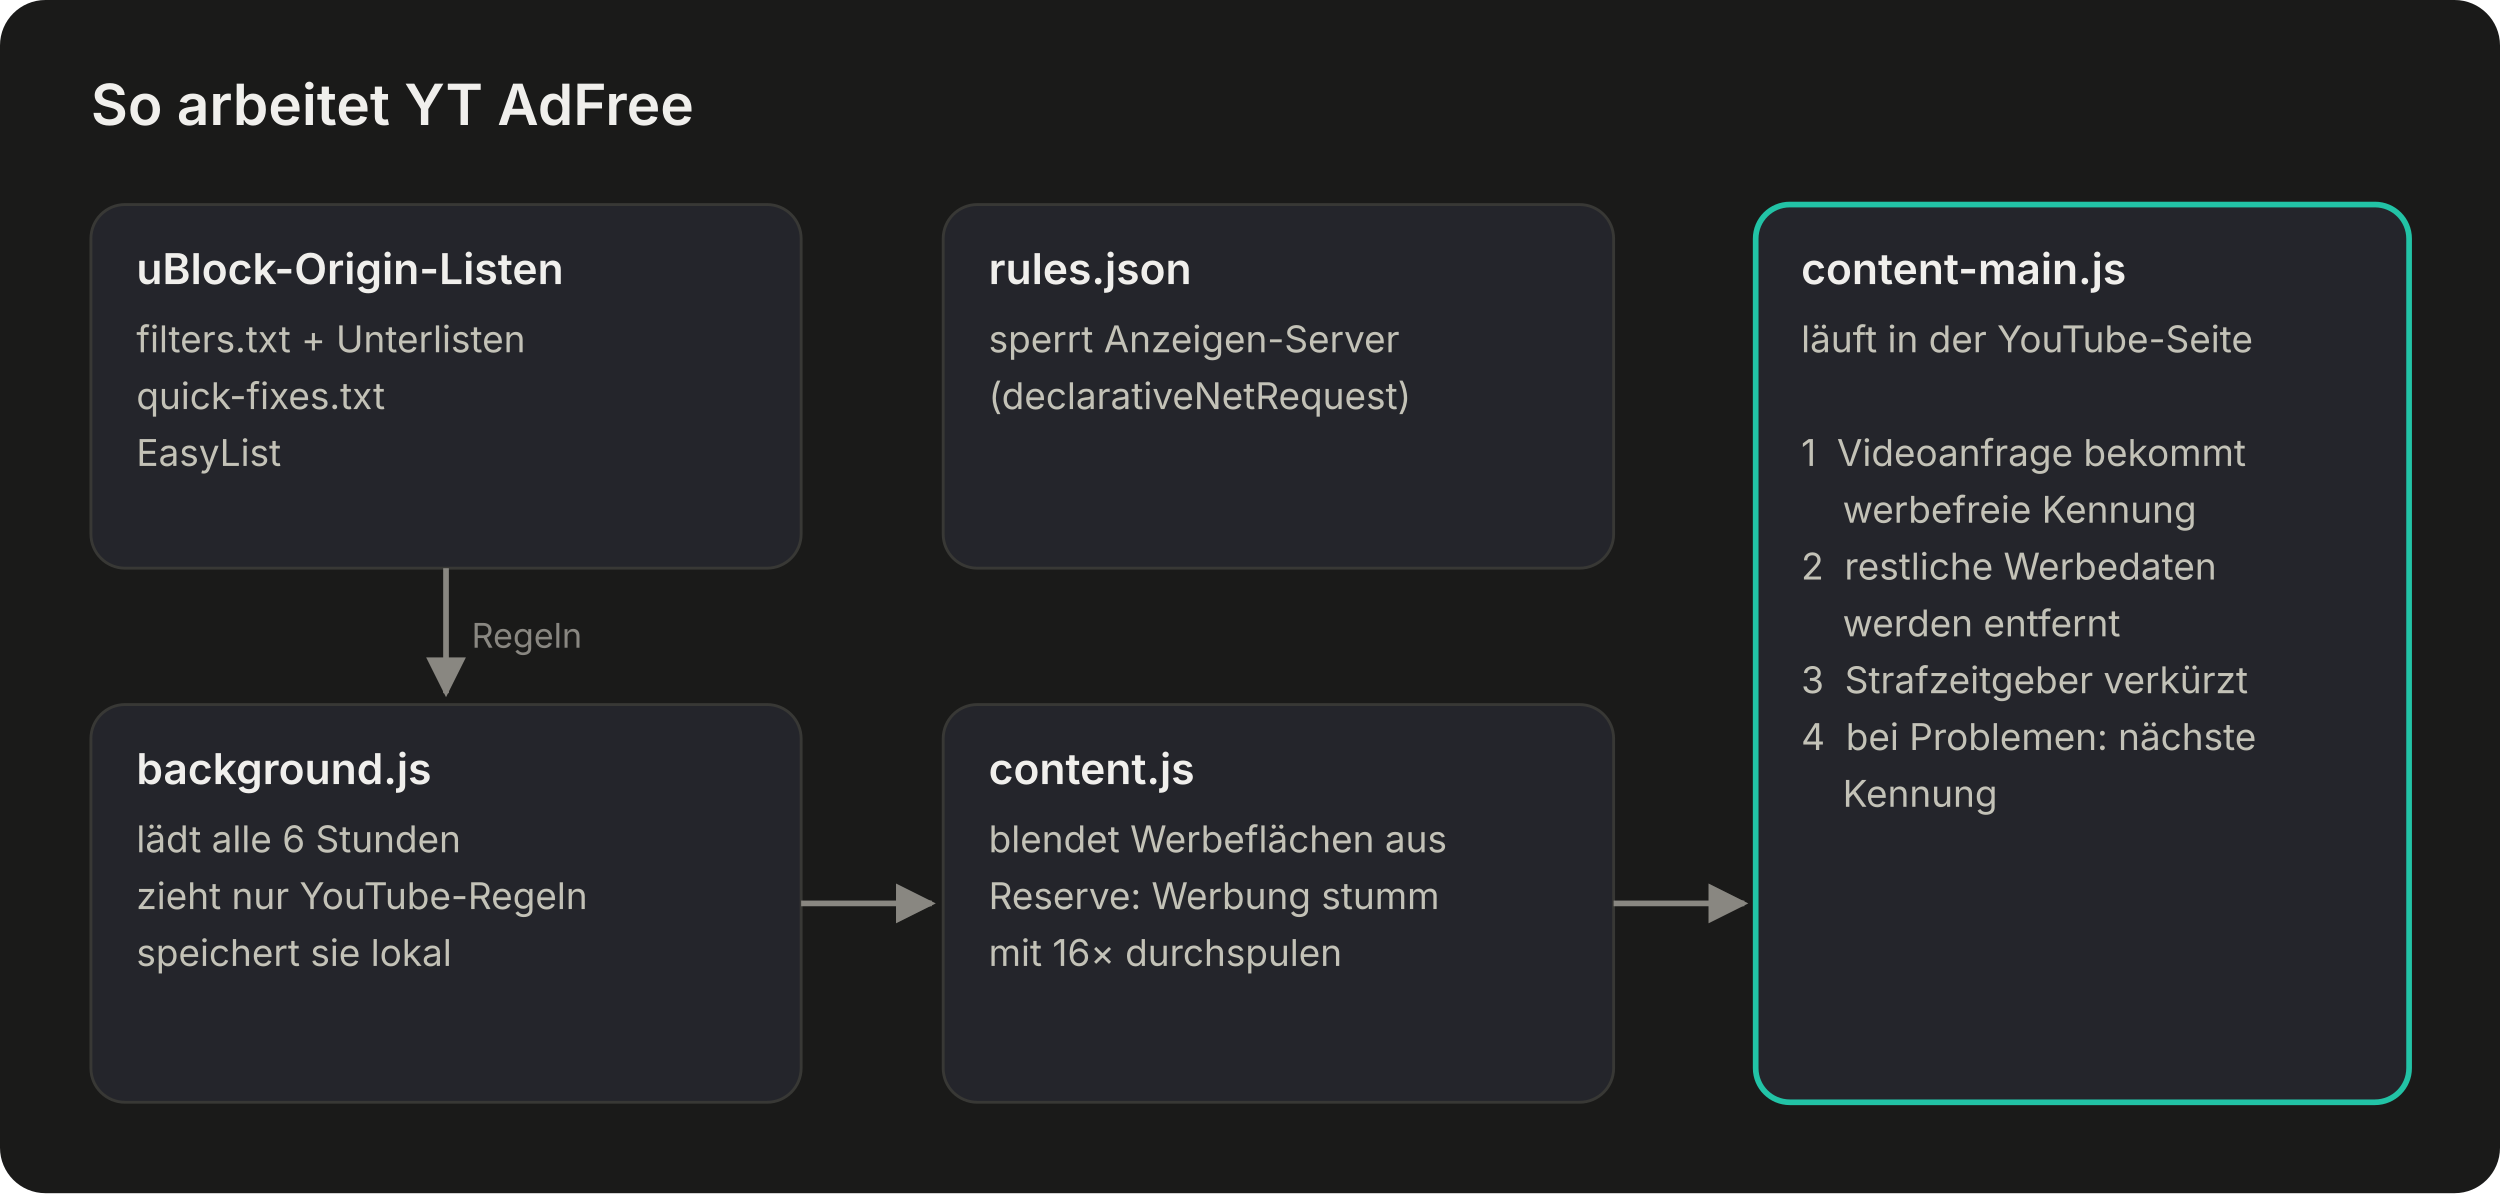
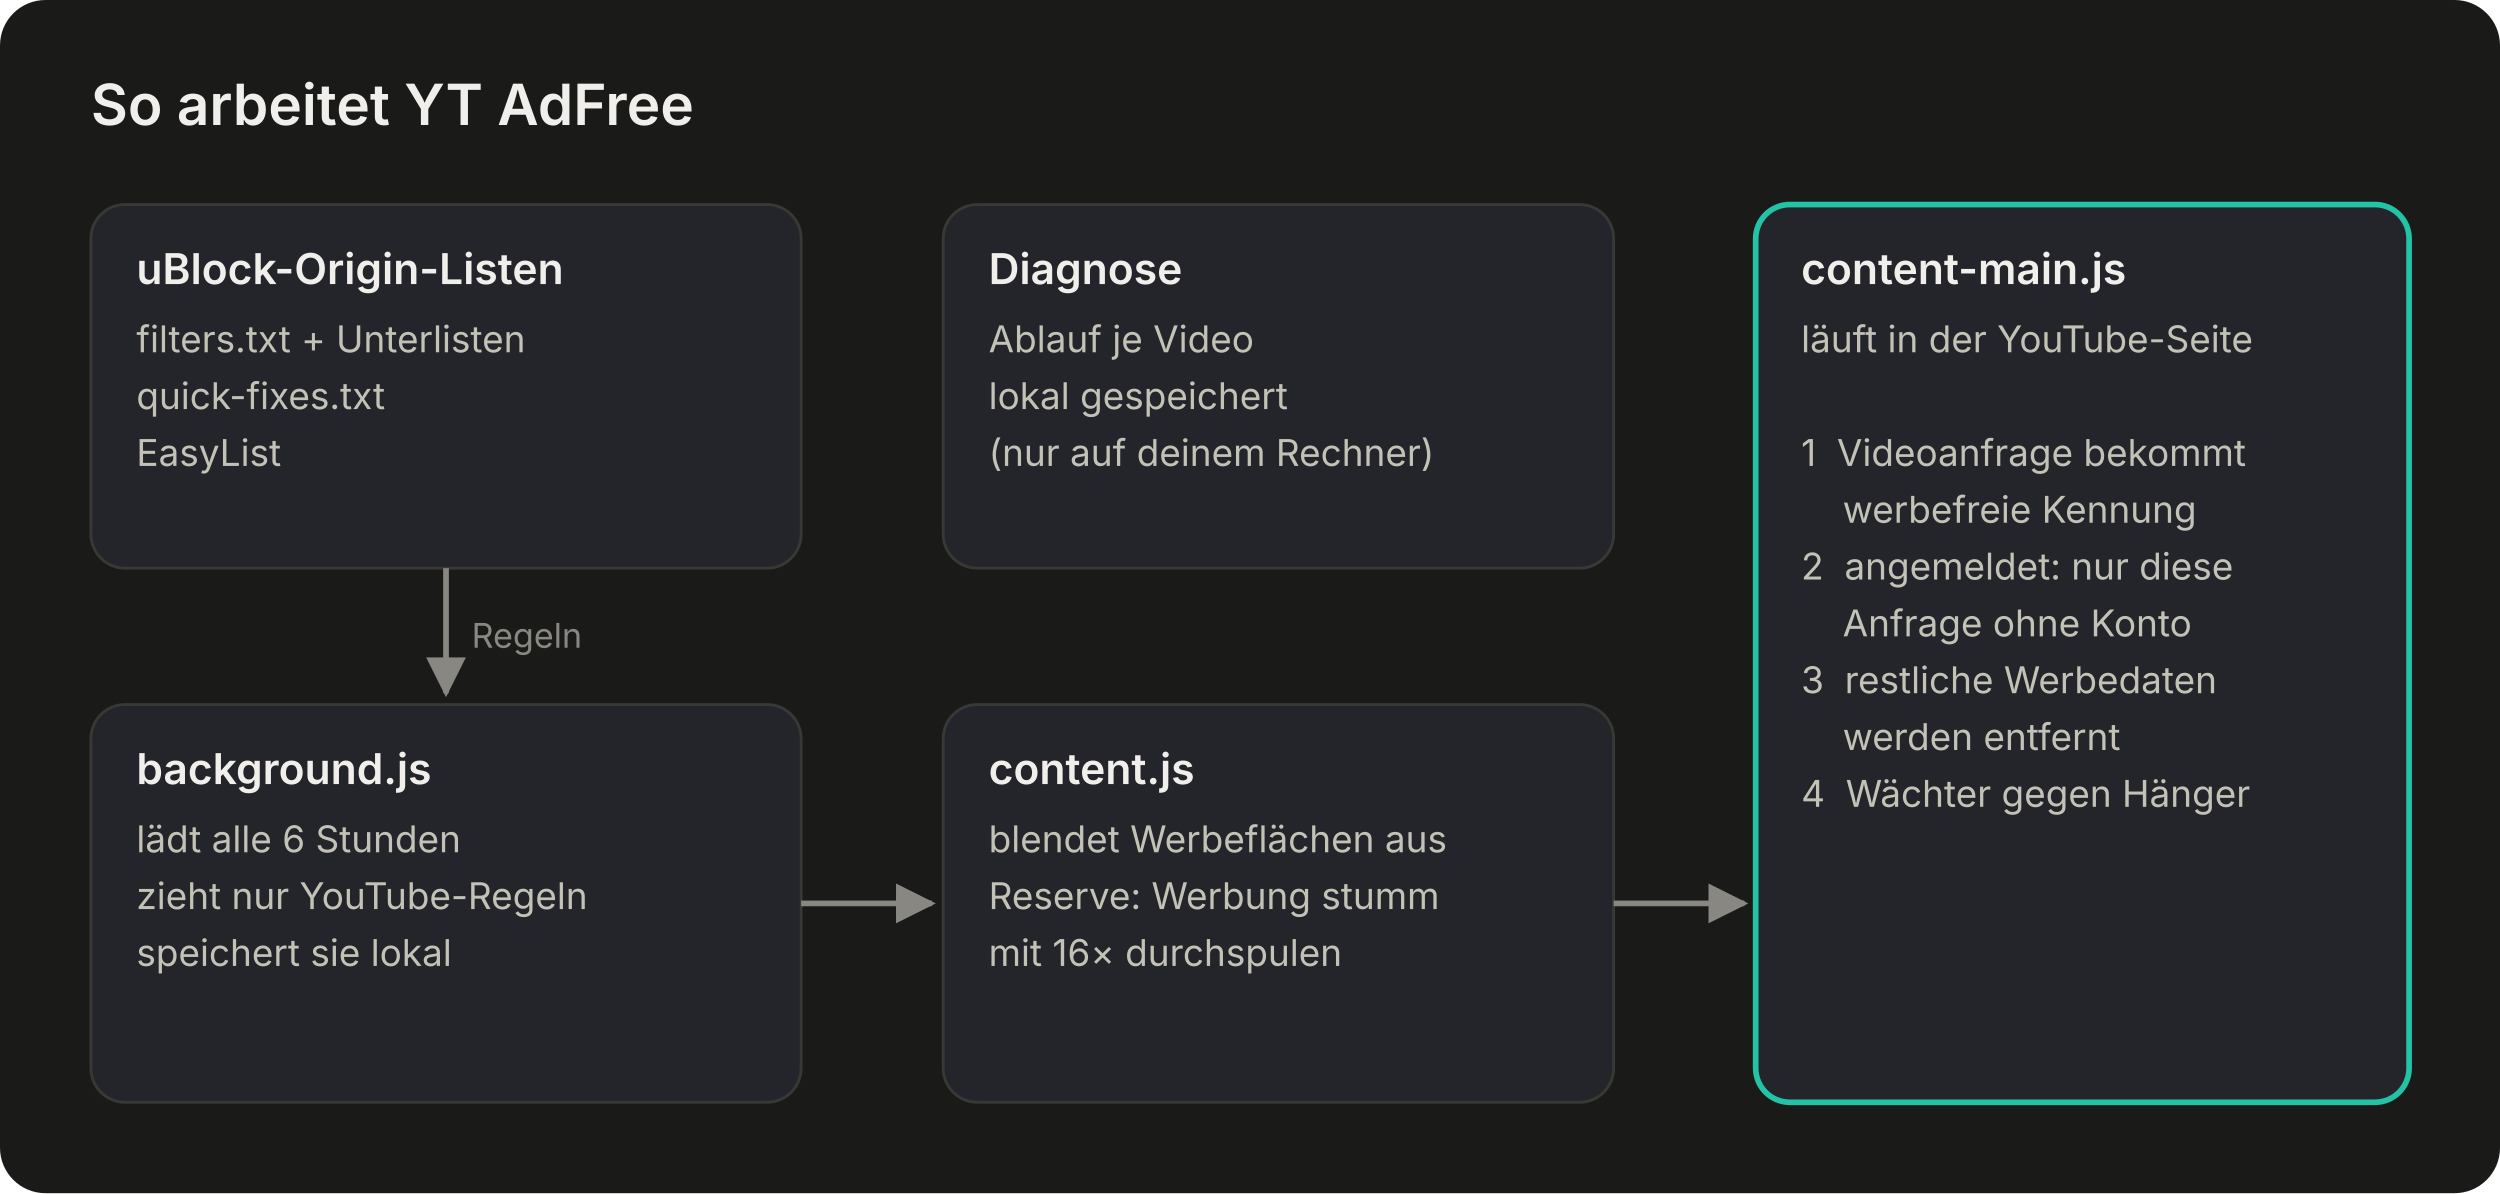
<svg xmlns="http://www.w3.org/2000/svg" viewBox="0 0 880 420" width="880" height="420" font-family="system-ui, -apple-system, 'Segoe UI', sans-serif" role="img" aria-label="Aufbau von YT AdFree">
  <defs>
    <marker id="a-dark" viewBox="0 0 10 10" refX="9" refY="5" markerWidth="7" markerHeight="7" orient="auto-start-reverse">
      <path d="M0 0 L10 5 L0 10 Z" fill="#898781" />
    </marker>
  </defs>
  <rect width="880" height="420" rx="16" fill="#1a1a19" />
  <text x="32" y="44" font-size="20" font-weight="600" fill="#f0efec">So arbeitet YT AdFree</text>
  <g transform="translate(32 72)">
    <rect width="250" height="128" rx="12" fill="#24252b" stroke="#383835" stroke-width="1" />
    <text x="16" y="28" font-size="15" font-weight="600" fill="#f0efec">uBlock-Origin-Listen</text>
    <text x="16" y="52" font-size="13" fill="#c3c2b7" xml:space="preserve">filters.txt + Unterlisten</text>
    <text x="16" y="72" font-size="13" fill="#c3c2b7" xml:space="preserve">quick-fixes.txt</text>
    <text x="16" y="92" font-size="13" fill="#c3c2b7" xml:space="preserve">EasyList</text>
  </g>
  <g transform="translate(32 248)">
    <rect width="250" height="140" rx="12" fill="#24252b" stroke="#383835" stroke-width="1" />
    <text x="16" y="28" font-size="15" font-weight="600" fill="#f0efec">background.js</text>
    <text x="16" y="52" font-size="13" fill="#c3c2b7" xml:space="preserve">lädt alle 6 Stunden</text>
    <text x="16" y="72" font-size="13" fill="#c3c2b7" xml:space="preserve">zieht nur YouTube-Regeln</text>
    <text x="16" y="92" font-size="13" fill="#c3c2b7" xml:space="preserve">speichert sie lokal</text>
  </g>
  <g transform="translate(332 72)">
    <rect width="236" height="128" rx="12" fill="#24252b" stroke="#383835" stroke-width="1" />
-     <text x="16" y="28" font-size="15" font-weight="600" fill="#f0efec">rules.json</text>
-     <text x="16" y="52" font-size="13" fill="#c3c2b7" xml:space="preserve">sperrt Anzeigen-Server</text>
-     <text x="16" y="72" font-size="13" fill="#c3c2b7" xml:space="preserve">(declarativeNetRequest)</text>
+     <text x="16" y="28" font-size="15" font-weight="600" fill="#f0efec">Diagnose</text>
+     <text x="16" y="52" font-size="13" fill="#c3c2b7" xml:space="preserve">Ablauf je Video</text>
+     <text x="16" y="72" font-size="13" fill="#c3c2b7" xml:space="preserve">lokal gespeichert</text>
+     <text x="16" y="92" font-size="13" fill="#c3c2b7" xml:space="preserve">(nur auf deinem Rechner)</text>
  </g>
  <g transform="translate(332 248)">
    <rect width="236" height="140" rx="12" fill="#24252b" stroke="#383835" stroke-width="1" />
    <text x="16" y="28" font-size="15" font-weight="600" fill="#f0efec">content.js</text>
    <text x="16" y="52" font-size="13" fill="#c3c2b7" xml:space="preserve">blendet Werbeflächen aus</text>
    <text x="16" y="72" font-size="13" fill="#c3c2b7" xml:space="preserve">Reserve: Werbung stumm</text>
    <text x="16" y="92" font-size="13" fill="#c3c2b7" xml:space="preserve">mit 16× durchspulen</text>
  </g>
  <g transform="translate(618 72)">
    <rect width="230" height="316" rx="12" fill="#24252b" stroke="#22C3A6" stroke-width="2" />
    <text x="16" y="28" font-size="15" font-weight="600" fill="#f0efec">content-main.js</text>
    <text x="16" y="52" font-size="13" fill="#c3c2b7" xml:space="preserve">läuft in der YouTube-Seite</text>
    <text x="16" y="72" font-size="13" fill="#c3c2b7" xml:space="preserve" />
    <text x="16" y="92" font-size="13" fill="#c3c2b7" xml:space="preserve">1  Videoanfrage bekommt</text>
    <text x="16" y="112" font-size="13" fill="#c3c2b7" xml:space="preserve">    werbefreie Kennung</text>
-     <text x="16" y="132" font-size="13" fill="#c3c2b7" xml:space="preserve">2  restliche Werbedaten</text>
-     <text x="16" y="152" font-size="13" fill="#c3c2b7" xml:space="preserve">    werden entfernt</text>
-     <text x="16" y="172" font-size="13" fill="#c3c2b7" xml:space="preserve">3  Strafzeitgeber verkürzt</text>
-     <text x="16" y="192" font-size="13" fill="#c3c2b7" xml:space="preserve">4  bei Problemen: nächste</text>
-     <text x="16" y="212" font-size="13" fill="#c3c2b7" xml:space="preserve">    Kennung</text>
+     <text x="16" y="132" font-size="13" fill="#c3c2b7" xml:space="preserve">2  angemeldet: nur diese</text>
+     <text x="16" y="152" font-size="13" fill="#c3c2b7" xml:space="preserve">    Anfrage ohne Konto</text>
+     <text x="16" y="172" font-size="13" fill="#c3c2b7" xml:space="preserve">3  restliche Werbedaten</text>
+     <text x="16" y="192" font-size="13" fill="#c3c2b7" xml:space="preserve">    werden entfernt</text>
+     <text x="16" y="212" font-size="13" fill="#c3c2b7" xml:space="preserve">4  Wächter gegen Hänger</text>
  </g>
  <line x1="157" y1="200" x2="157" y2="244" stroke="#898781" stroke-width="2" marker-end="url(#a-dark)" />
  <text x="166" y="228" font-size="12" fill="#898781">Regeln</text>
  <line x1="282" y1="318" x2="328" y2="318" stroke="#898781" stroke-width="2" marker-end="url(#a-dark)" />
  <line x1="568" y1="318" x2="614" y2="318" stroke="#898781" stroke-width="2" marker-end="url(#a-dark)" />
</svg>
